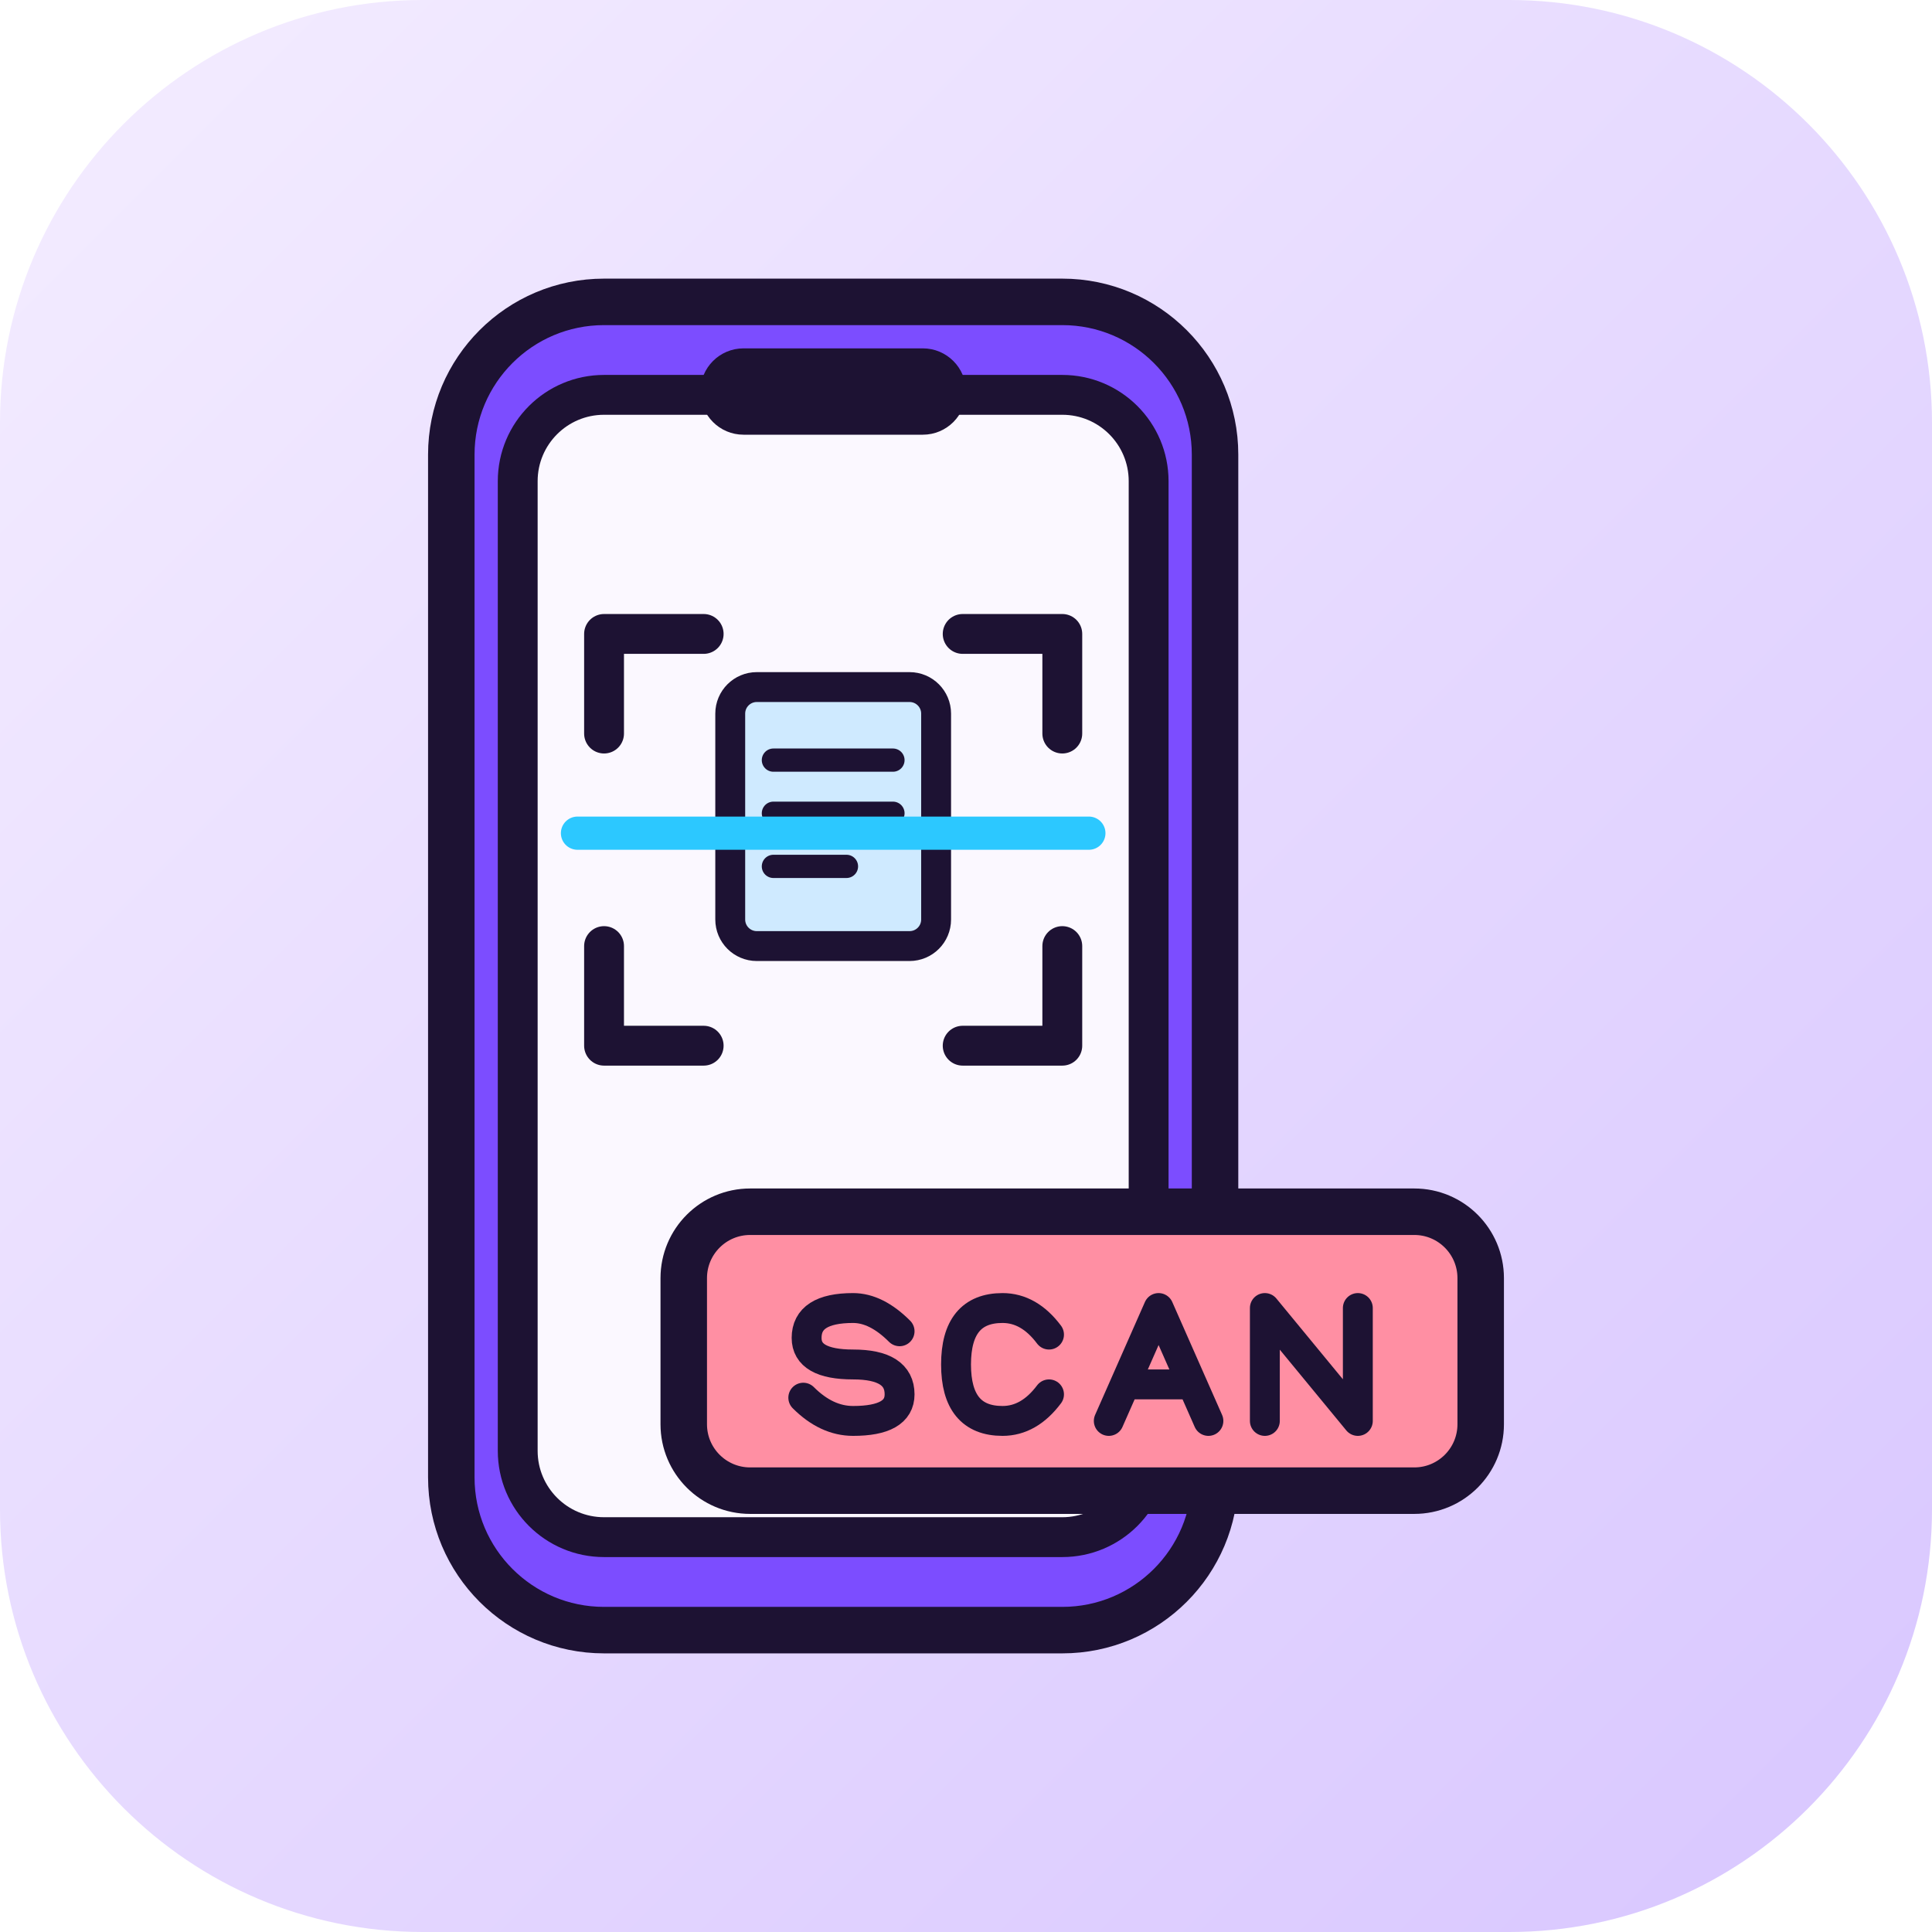
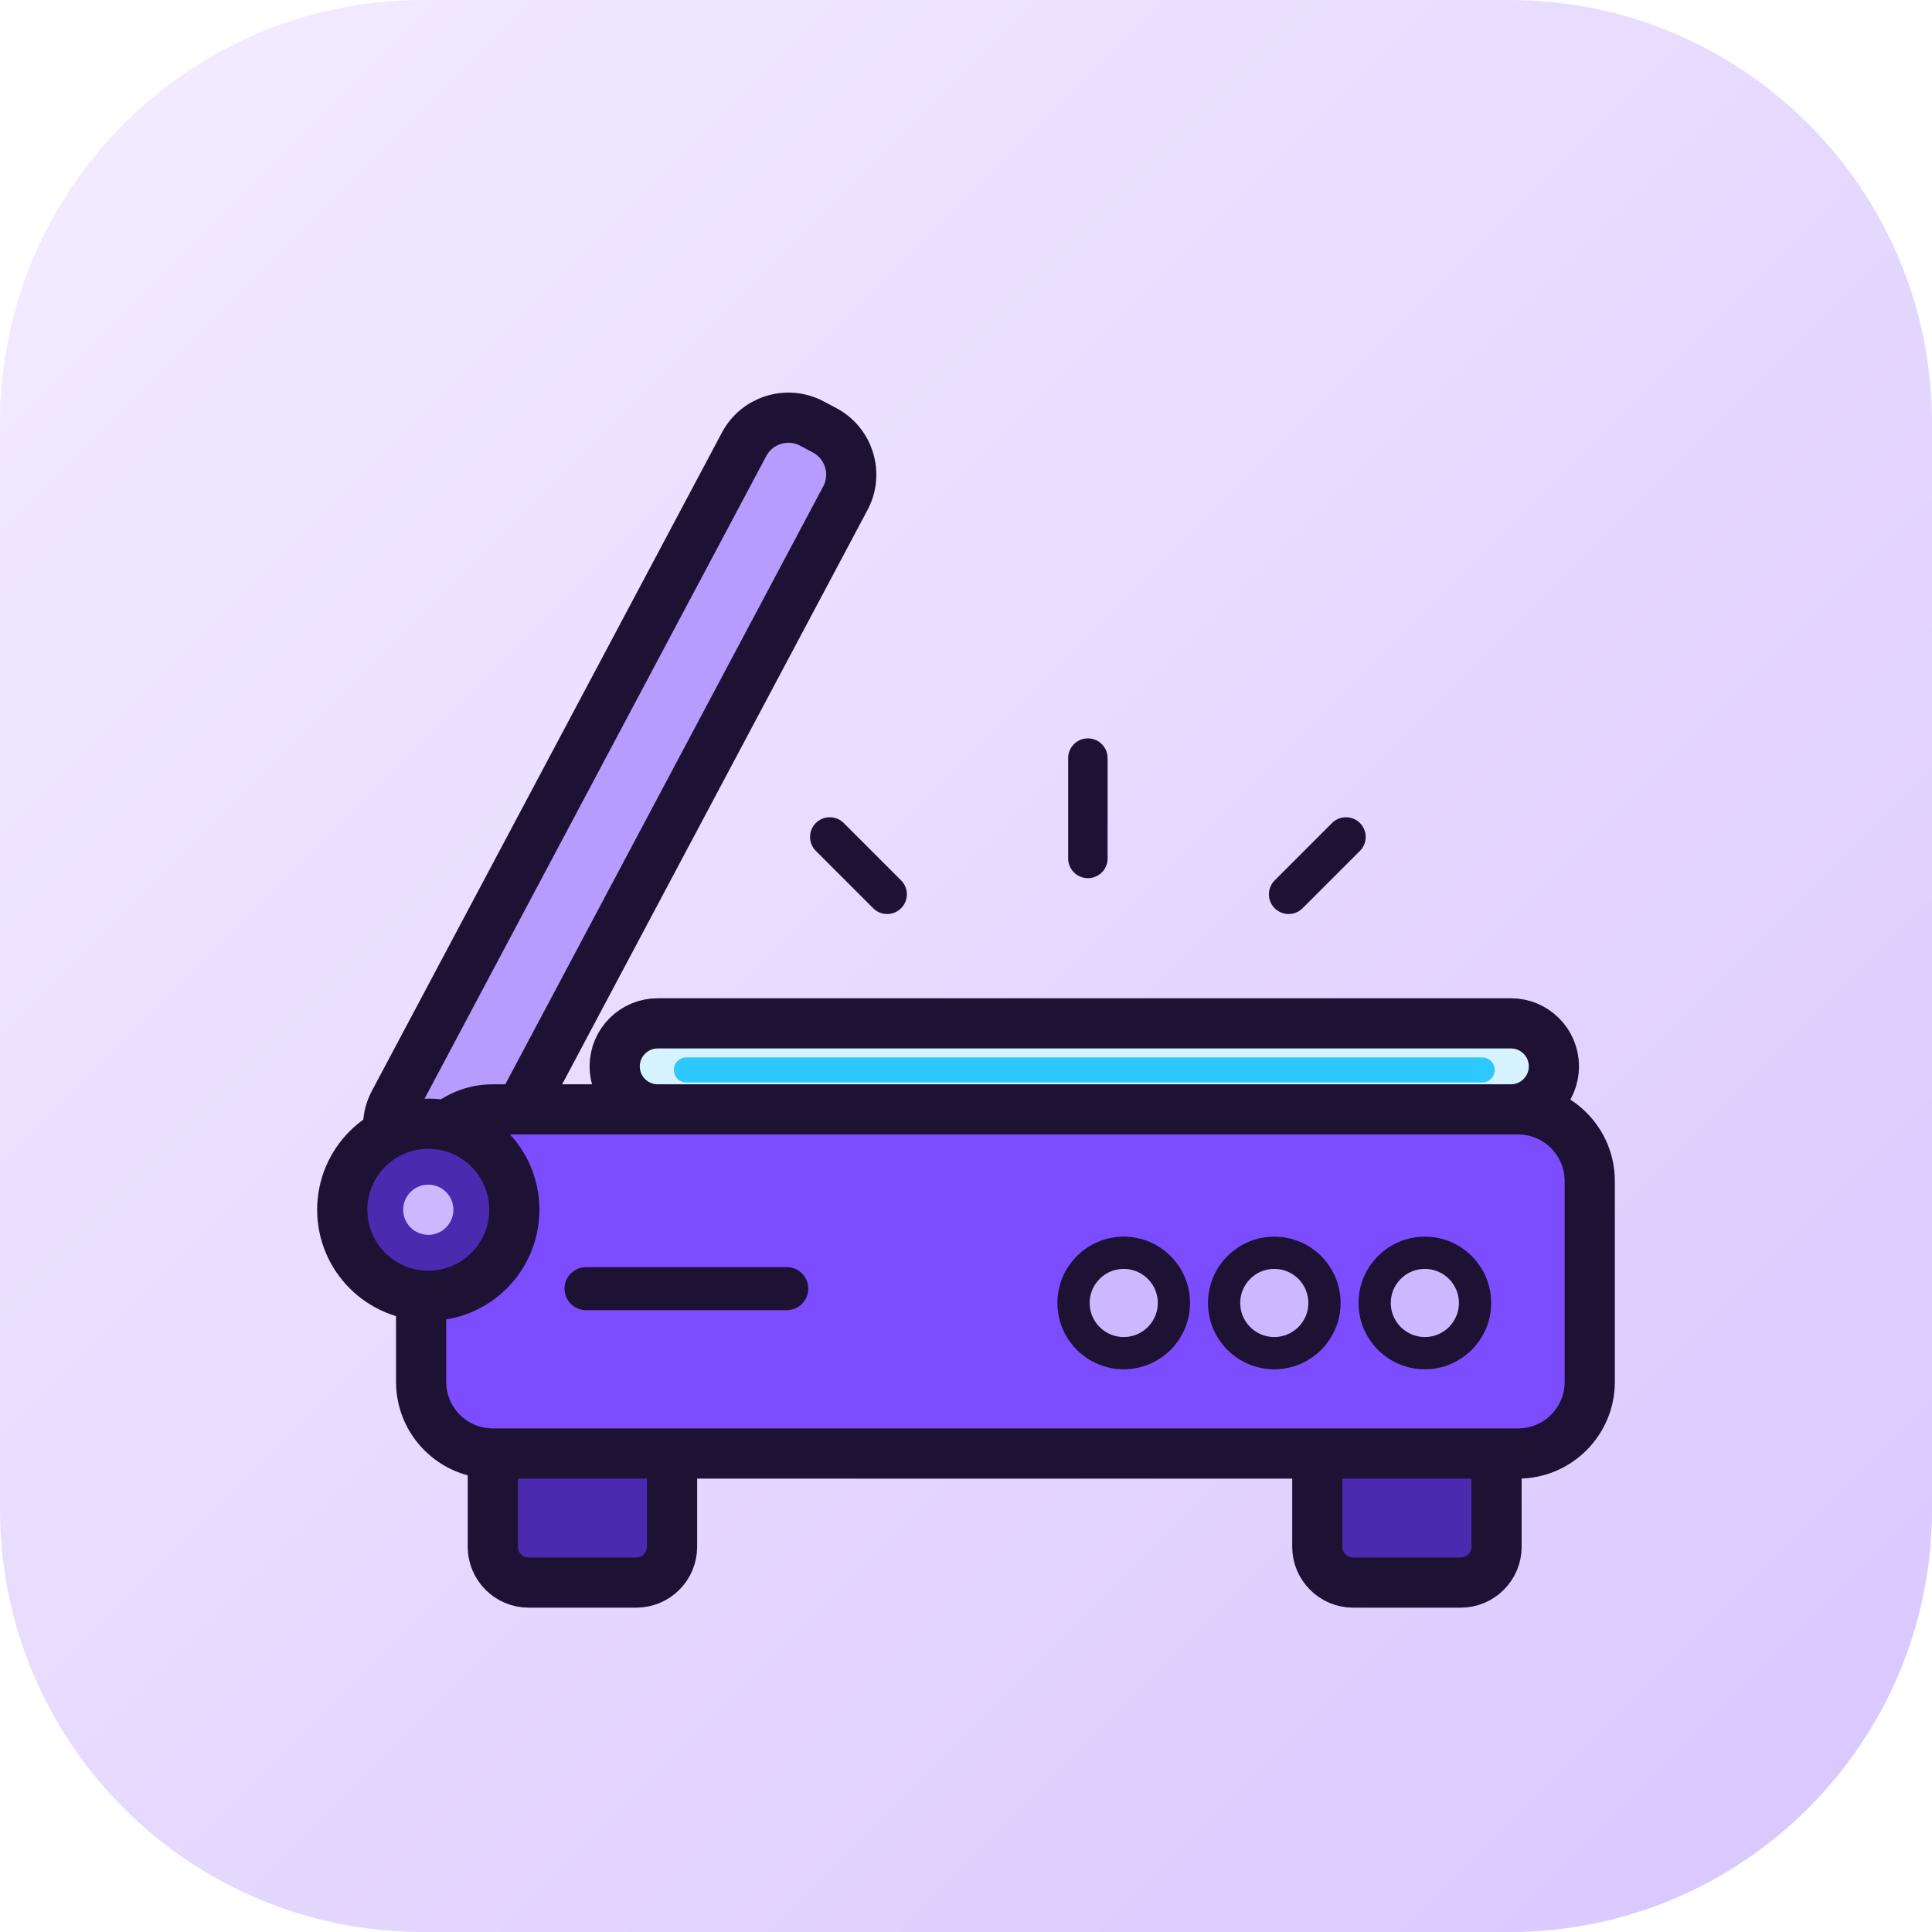
<svg xmlns="http://www.w3.org/2000/svg" width="512" height="512" viewBox="0 0 512 512">
  <defs>
    <linearGradient id="bg" x1="0" y1="0" x2="1" y2="1">
      <stop offset="0" stop-color="#f4edff" />
      <stop offset="1" stop-color="#d8c6ff" />
    </linearGradient>
  </defs>
  <rect width="512" height="512" rx="112" fill="url(#bg)" />
-   <g transform="translate(256 256) scale(.88) translate(-285 -256)" stroke="#1d1233" stroke-linecap="round" stroke-linejoin="round">
-     <rect x="130" y="56" width="230" height="400" rx="46" fill="#7c4dff" stroke-width="14" />
-     <rect x="150" y="84" width="190" height="344" rx="26" fill="#fbf8ff" stroke-width="12" />
-     <rect x="205" y="70" width="80" height="26" rx="13" fill="#1d1233" stroke="none" />
-     <g fill="none" stroke-width="12">
-       <path d="M176 186v-30h30" />
-       <path d="M284 156h30v30" />
-       <path d="M314 250v30h-30" />
-       <path d="M206 280h-30v-30" />
+   <g transform="translate(256 256) scale(.95) translate(-248 -232)" stroke="#1d1233" stroke-width="14" stroke-linecap="round" stroke-linejoin="round">
+     <rect x="116" y="356" width="50" height="48" rx="10" fill="#4a2bb0" />
+     <rect x="346" y="356" width="50" height="48" rx="10" fill="#4a2bb0" />
+     <g transform="rotate(-62 96 290)">
+       <rect x="96" y="274" width="236" height="32" rx="14" fill="#b79cff" />
    </g>
-     <rect x="214" y="172" width="62" height="78" rx="8" fill="#cfeaff" stroke-width="9" />
-     <path d="M227 194h36M227 210h36M227 226h22" fill="none" stroke-width="7" />
-     <path d="M168 216H322" fill="none" stroke="#2cc8ff" stroke-width="10" />
-     <rect x="200" y="330" width="240" height="84" rx="20" fill="#ff8fa3" stroke-width="14" />
-     <g fill="none" stroke-width="9">
-       <path d="M265 366Q258 359 251 359Q237 359 237 368Q237 376 251 376Q265 376 265 385Q265 393 251 393Q243 393 236 386" />
-       <path d="M310 367Q304 359 296 359Q282 359 282 376Q282 393 296 393Q304 393 310 385" />
-       <path d="M328 393L343 359L358 393M334 382H352" />
-       <path d="M375 393V359L403 393V359" />
+     <rect x="96" y="272" width="326" height="96" rx="20" fill="#7c4dff" />
+     <rect x="150" y="248" width="262" height="24" rx="12" fill="#d6f3ff" />
+     <path d="M170 261H392" stroke="#2cc8ff" stroke-width="7" fill="none" />
+     <circle cx="98" cy="300" r="24" fill="#4a2bb0" />
+     <circle cx="98" cy="300" r="7" fill="#cbb8ff" stroke="none" />
+     <path d="M142 322h56" stroke-width="12" fill="none" />
+     <g fill="#cbb8ff" stroke-width="9">
+       <circle cx="292" cy="326" r="14" />
+       <circle cx="334" cy="326" r="14" />
+       <circle cx="376" cy="326" r="14" />
+     </g>
+     <g fill="none" stroke-width="11">
+       <path d="M226 212l-16-16" />
+       <path d="M282 202V174" />
+       <path d="M338 212l16-16" />
    </g>
  </g>
</svg>
